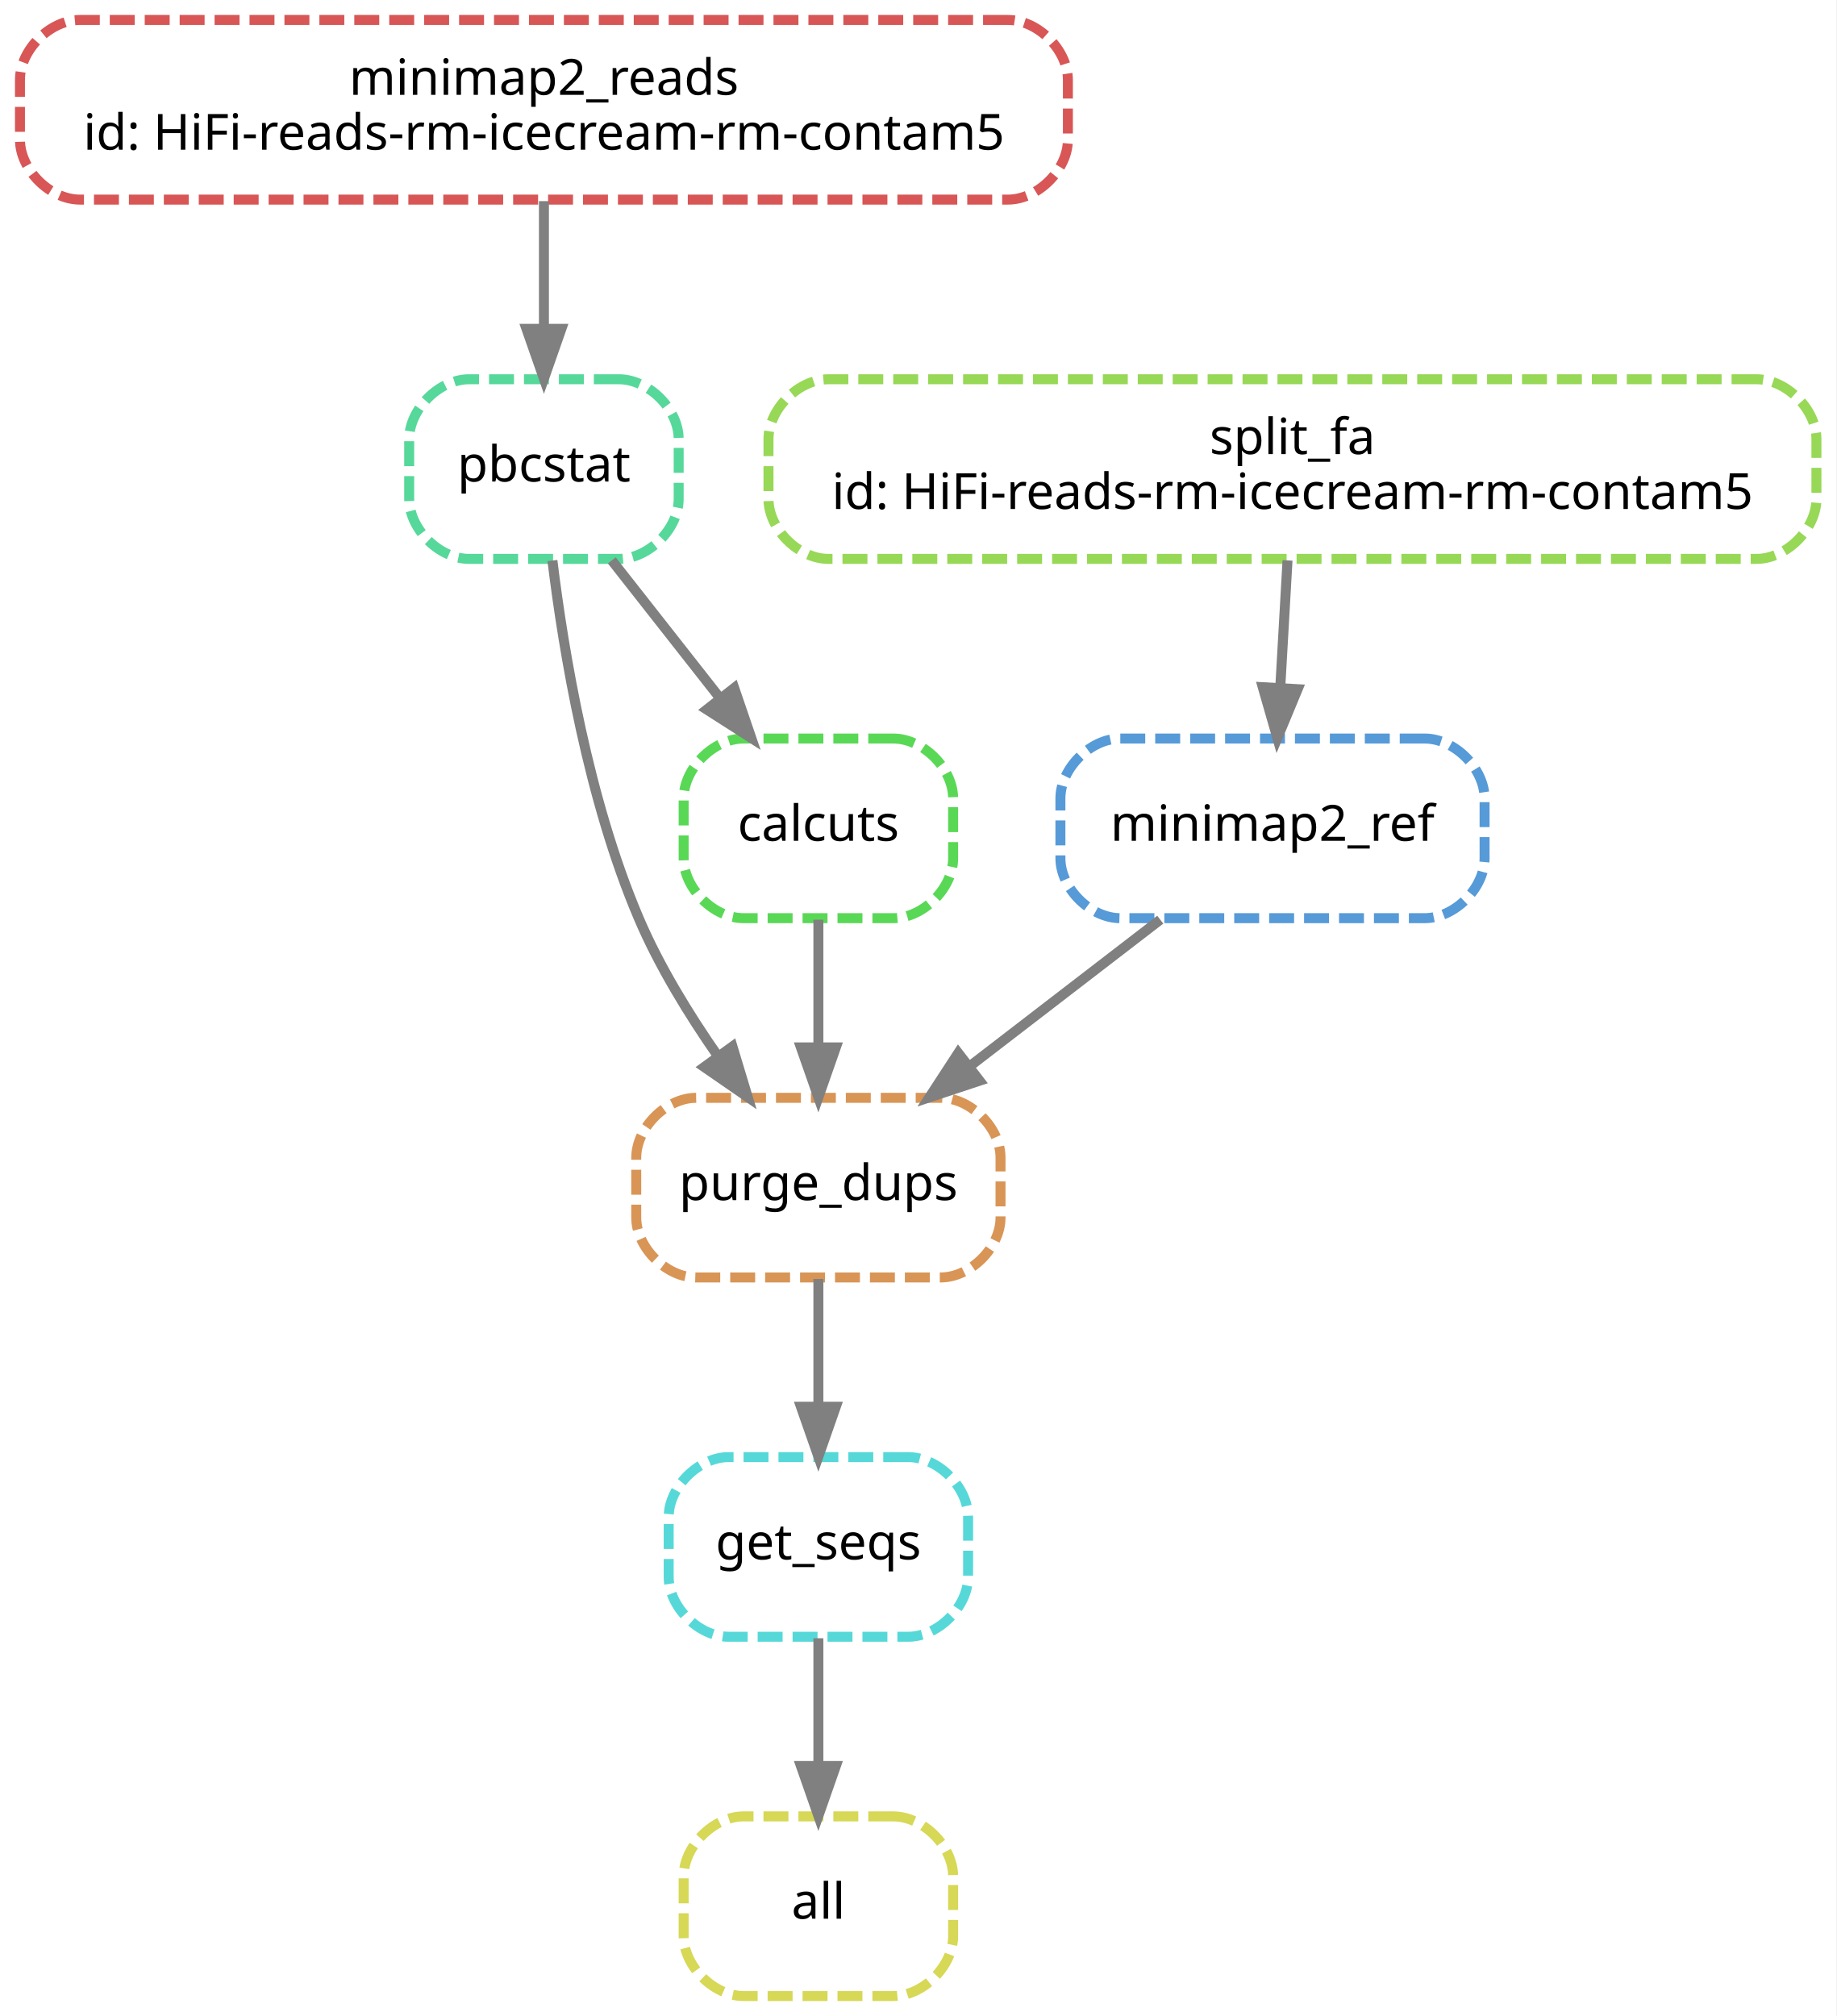
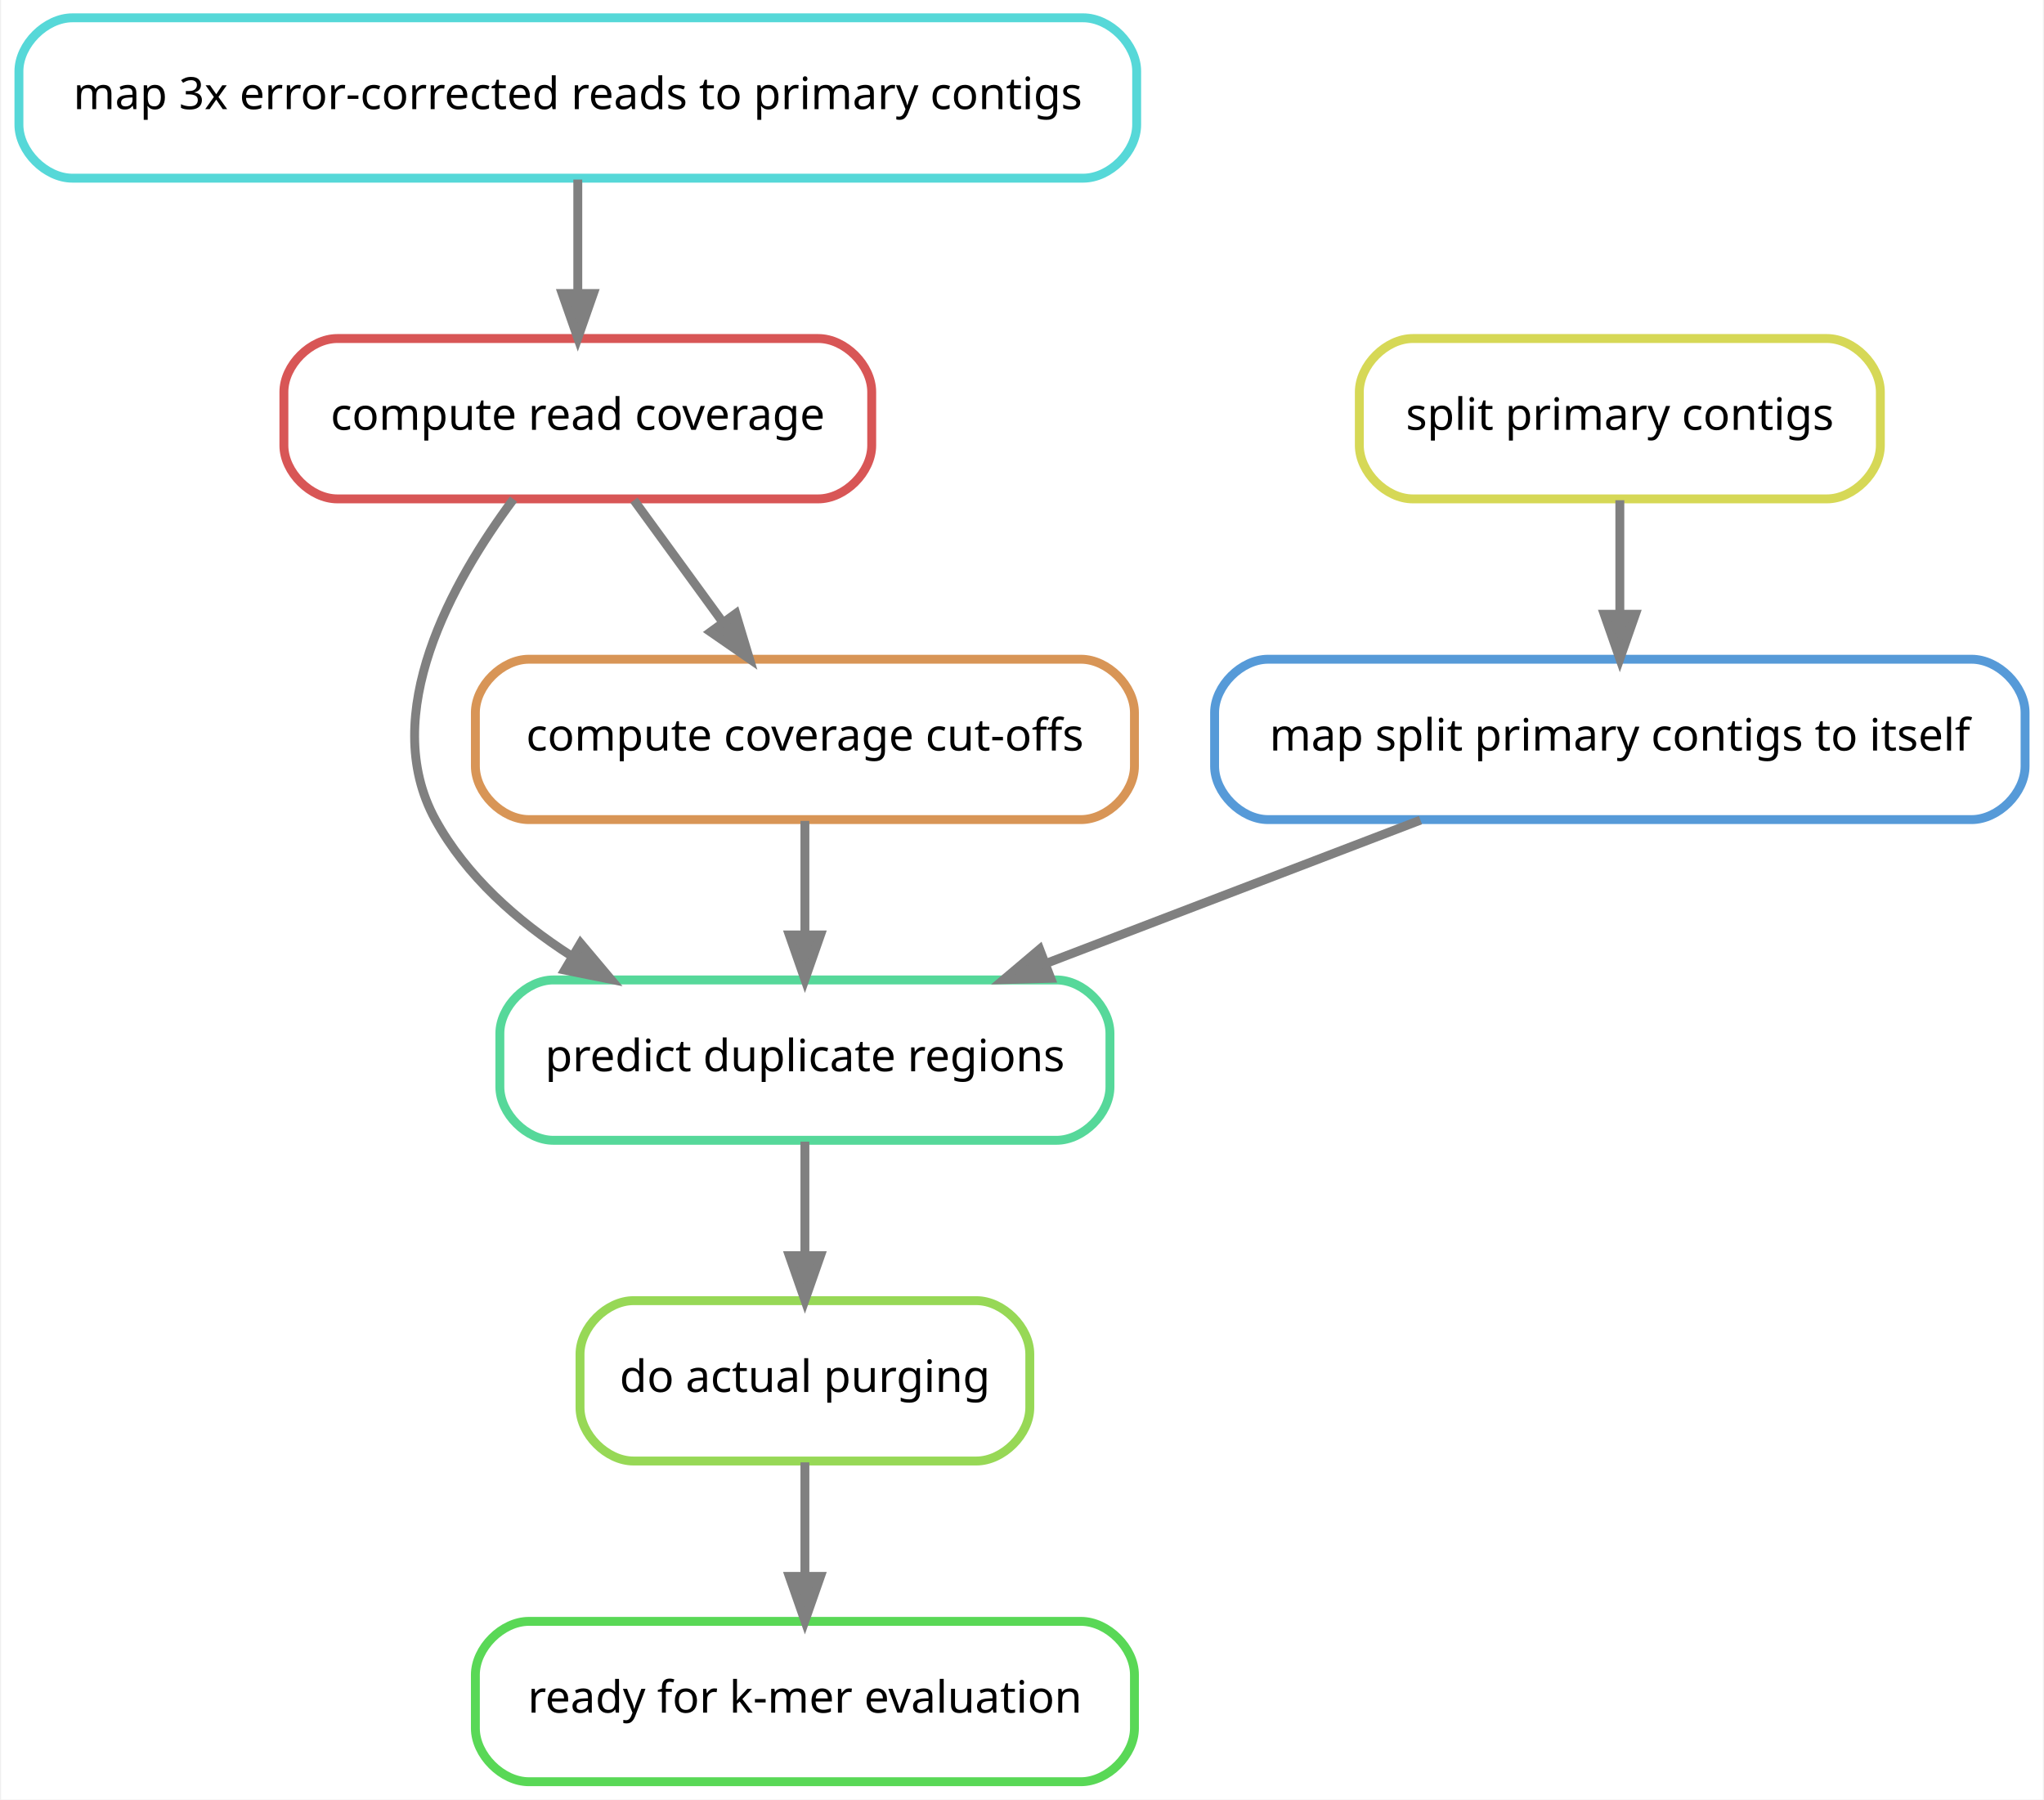
- <svg xmlns="http://www.w3.org/2000/svg" width="368pt" height="404pt" viewBox="0.00 0.00 368.00 404.00">
+ <svg xmlns="http://www.w3.org/2000/svg" width="459pt" height="404pt" viewBox="0.00 0.00 458.50 404.00">
  <g id="graph0" class="graph" transform="scale(1 1) rotate(0) translate(4 400)">
-     <polygon fill="white" stroke="transparent" points="-4,4 -4,-400 364,-400 364,4 -4,4" />
+     <polygon fill="white" stroke="transparent" points="-4,4 -4,-400 454.5,-400 454.5,4 -4,4" />
    <g id="node1" class="node">
-       <path fill="none" stroke="#d6d856" stroke-width="2" stroke-dasharray="5,2" d="M175,-36C175,-36 145,-36 145,-36 139,-36 133,-30 133,-24 133,-24 133,-12 133,-12 133,-6 139,0 145,0 145,0 175,0 175,0 181,0 187,-6 187,-12 187,-12 187,-24 187,-24 187,-30 181,-36 175,-36" />
-       <text text-anchor="middle" x="160" y="-15.5" font-family="sans" font-size="10.00">all</text>
+       <path fill="none" stroke="#59d856" stroke-width="2" d="M238.5,-36C238.5,-36 114.5,-36 114.5,-36 108.5,-36 102.5,-30 102.5,-24 102.5,-24 102.5,-12 102.5,-12 102.5,-6 108.5,0 114.5,0 114.5,0 238.5,0 238.5,0 244.5,0 250.5,-6 250.5,-12 250.5,-12 250.5,-24 250.5,-24 250.5,-30 244.5,-36 238.5,-36" />
+       <text text-anchor="middle" x="176.5" y="-15.5" font-family="sans" font-size="10.00">ready for k-mer evaluation</text>
    </g>
    <g id="node2" class="node">
-       <path fill="none" stroke="#56d8d8" stroke-width="2" stroke-dasharray="5,2" d="M178,-108C178,-108 142,-108 142,-108 136,-108 130,-102 130,-96 130,-96 130,-84 130,-84 130,-78 136,-72 142,-72 142,-72 178,-72 178,-72 184,-72 190,-78 190,-84 190,-84 190,-96 190,-96 190,-102 184,-108 178,-108" />
-       <text text-anchor="middle" x="160" y="-87.5" font-family="sans" font-size="10.00">get_seqs</text>
+       <path fill="none" stroke="#97d856" stroke-width="2" d="M215,-108C215,-108 138,-108 138,-108 132,-108 126,-102 126,-96 126,-96 126,-84 126,-84 126,-78 132,-72 138,-72 138,-72 215,-72 215,-72 221,-72 227,-78 227,-84 227,-84 227,-96 227,-96 227,-102 221,-108 215,-108" />
+       <text text-anchor="middle" x="176.5" y="-87.5" font-family="sans" font-size="10.00">do actual purging</text>
    </g>
    <g id="edge1" class="edge">
-       <path fill="none" stroke="grey" stroke-width="2" d="M160,-71.7C160,-63.98 160,-54.71 160,-46.11" />
-       <polygon fill="grey" stroke="grey" stroke-width="2" points="163.5,-46.1 160,-36.1 156.5,-46.1 163.5,-46.1" />
+       <path fill="none" stroke="grey" stroke-width="2" d="M176.5,-71.7C176.5,-63.98 176.5,-54.71 176.5,-46.11" />
+       <polygon fill="grey" stroke="grey" stroke-width="2" points="180,-46.1 176.5,-36.1 173,-46.1 180,-46.1" />
    </g>
    <g id="node3" class="node">
-       <path fill="none" stroke="#d89556" stroke-width="2" stroke-dasharray="5,2" d="M184.5,-180C184.5,-180 135.5,-180 135.5,-180 129.5,-180 123.5,-174 123.5,-168 123.5,-168 123.5,-156 123.5,-156 123.5,-150 129.5,-144 135.5,-144 135.5,-144 184.5,-144 184.5,-144 190.5,-144 196.5,-150 196.5,-156 196.5,-156 196.5,-168 196.5,-168 196.5,-174 190.5,-180 184.5,-180" />
-       <text text-anchor="middle" x="160" y="-159.5" font-family="sans" font-size="10.00">purge_dups</text>
+       <path fill="none" stroke="#56d89a" stroke-width="2" d="M233,-180C233,-180 120,-180 120,-180 114,-180 108,-174 108,-168 108,-168 108,-156 108,-156 108,-150 114,-144 120,-144 120,-144 233,-144 233,-144 239,-144 245,-150 245,-156 245,-156 245,-168 245,-168 245,-174 239,-180 233,-180" />
+       <text text-anchor="middle" x="176.5" y="-159.5" font-family="sans" font-size="10.00">predict duplicate regions</text>
    </g>
    <g id="edge2" class="edge">
-       <path fill="none" stroke="grey" stroke-width="2" d="M160,-143.7C160,-135.98 160,-126.71 160,-118.11" />
-       <polygon fill="grey" stroke="grey" stroke-width="2" points="163.5,-118.1 160,-108.1 156.5,-118.1 163.5,-118.1" />
+       <path fill="none" stroke="grey" stroke-width="2" d="M176.5,-143.7C176.5,-135.98 176.5,-126.71 176.5,-118.11" />
+       <polygon fill="grey" stroke="grey" stroke-width="2" points="180,-118.1 176.5,-108.1 173,-118.1 180,-118.1" />
    </g>
    <g id="node4" class="node">
-       <path fill="none" stroke="#56d89a" stroke-width="2" stroke-dasharray="5,2" d="M120,-324C120,-324 90,-324 90,-324 84,-324 78,-318 78,-312 78,-312 78,-300 78,-300 78,-294 84,-288 90,-288 90,-288 120,-288 120,-288 126,-288 132,-294 132,-300 132,-300 132,-312 132,-312 132,-318 126,-324 120,-324" />
-       <text text-anchor="middle" x="105" y="-303.5" font-family="sans" font-size="10.00">pbcstat</text>
+       <path fill="none" stroke="#d85656" stroke-width="2" d="M179.5,-324C179.5,-324 71.5,-324 71.5,-324 65.5,-324 59.5,-318 59.5,-312 59.5,-312 59.5,-300 59.5,-300 59.5,-294 65.5,-288 71.5,-288 71.5,-288 179.5,-288 179.5,-288 185.5,-288 191.5,-294 191.5,-300 191.5,-300 191.5,-312 191.5,-312 191.5,-318 185.5,-324 179.5,-324" />
+       <text text-anchor="middle" x="125.5" y="-303.5" font-family="sans" font-size="10.00">compute read coverage</text>
    </g>
    <g id="edge3" class="edge">
-       <path fill="none" stroke="grey" stroke-width="2" d="M106.7,-287.67C108.95,-269.29 113.89,-239.69 124,-216 128.08,-206.43 133.99,-196.78 139.84,-188.39" />
-       <polygon fill="grey" stroke="grey" stroke-width="2" points="142.78,-190.29 145.84,-180.15 137.12,-186.17 142.78,-190.29" />
+       <path fill="none" stroke="grey" stroke-width="2" d="M111.06,-287.93C97.33,-269.5 80.56,-239.62 93.5,-216 100.44,-203.33 111.84,-193.25 124,-185.43" />
+       <polygon fill="grey" stroke="grey" stroke-width="2" points="126.12,-188.24 132.94,-180.13 122.55,-182.22 126.12,-188.24" />
    </g>
    <g id="node6" class="node">
-       <path fill="none" stroke="#59d856" stroke-width="2" stroke-dasharray="5,2" d="M175,-252C175,-252 145,-252 145,-252 139,-252 133,-246 133,-240 133,-240 133,-228 133,-228 133,-222 139,-216 145,-216 145,-216 175,-216 175,-216 181,-216 187,-222 187,-228 187,-228 187,-240 187,-240 187,-246 181,-252 175,-252" />
-       <text text-anchor="middle" x="160" y="-231.5" font-family="sans" font-size="10.00">calcuts</text>
+       <path fill="none" stroke="#d89556" stroke-width="2" d="M238.5,-252C238.5,-252 114.5,-252 114.5,-252 108.5,-252 102.5,-246 102.5,-240 102.5,-240 102.5,-228 102.5,-228 102.5,-222 108.5,-216 114.5,-216 114.5,-216 238.5,-216 238.5,-216 244.5,-216 250.5,-222 250.5,-228 250.5,-228 250.5,-240 250.5,-240 250.5,-246 244.5,-252 238.5,-252" />
+       <text text-anchor="middle" x="176.5" y="-231.5" font-family="sans" font-size="10.00">compute coverage cut-offs</text>
    </g>
    <g id="edge7" class="edge">
-       <path fill="none" stroke="grey" stroke-width="2" d="M118.6,-287.7C125.12,-279.39 133.07,-269.28 140.25,-260.14" />
-       <polygon fill="grey" stroke="grey" stroke-width="2" points="143.13,-262.13 146.56,-252.1 137.63,-257.81 143.13,-262.13" />
+       <path fill="none" stroke="grey" stroke-width="2" d="M138.11,-287.7C144.1,-279.47 151.38,-269.48 157.98,-260.42" />
+       <polygon fill="grey" stroke="grey" stroke-width="2" points="160.98,-262.25 164.04,-252.1 155.32,-258.13 160.98,-262.25" />
    </g>
    <g id="node5" class="node">
-       <path fill="none" stroke="#d85656" stroke-width="2" stroke-dasharray="5,2" d="M198,-396C198,-396 12,-396 12,-396 6,-396 0,-390 0,-384 0,-384 0,-372 0,-372 0,-366 6,-360 12,-360 12,-360 198,-360 198,-360 204,-360 210,-366 210,-372 210,-372 210,-384 210,-384 210,-390 204,-396 198,-396" />
-       <text text-anchor="middle" x="105" y="-381" font-family="sans" font-size="10.00">minimap2_reads</text>
-       <text text-anchor="middle" x="105" y="-370" font-family="sans" font-size="10.00">id: HiFi-reads-rm-icecream-rm-contam5</text>
+       <path fill="none" stroke="#56d8d8" stroke-width="2" d="M239,-396C239,-396 12,-396 12,-396 6,-396 0,-390 0,-384 0,-384 0,-372 0,-372 0,-366 6,-360 12,-360 12,-360 239,-360 239,-360 245,-360 251,-366 251,-372 251,-372 251,-384 251,-384 251,-390 245,-396 239,-396" />
+       <text text-anchor="middle" x="125.5" y="-375.5" font-family="sans" font-size="10.00">map 3x error-corrected reads to primary contigs</text>
    </g>
    <g id="edge6" class="edge">
-       <path fill="none" stroke="grey" stroke-width="2" d="M105,-359.7C105,-351.98 105,-342.71 105,-334.11" />
-       <polygon fill="grey" stroke="grey" stroke-width="2" points="108.5,-334.1 105,-324.1 101.5,-334.1 108.5,-334.1" />
+       <path fill="none" stroke="grey" stroke-width="2" d="M125.5,-359.7C125.5,-351.98 125.5,-342.71 125.5,-334.11" />
+       <polygon fill="grey" stroke="grey" stroke-width="2" points="129,-334.1 125.5,-324.1 122,-334.1 129,-334.1" />
    </g>
    <g id="edge4" class="edge">
-       <path fill="none" stroke="grey" stroke-width="2" d="M160,-215.7C160,-207.98 160,-198.71 160,-190.11" />
-       <polygon fill="grey" stroke="grey" stroke-width="2" points="163.5,-190.1 160,-180.1 156.5,-190.1 163.5,-190.1" />
+       <path fill="none" stroke="grey" stroke-width="2" d="M176.5,-215.7C176.5,-207.98 176.5,-198.71 176.5,-190.11" />
+       <polygon fill="grey" stroke="grey" stroke-width="2" points="180,-190.1 176.5,-180.1 173,-190.1 180,-190.1" />
    </g>
    <g id="node7" class="node">
-       <path fill="none" stroke="#569ad8" stroke-width="2" stroke-dasharray="5,2" d="M281.5,-252C281.5,-252 220.5,-252 220.5,-252 214.5,-252 208.5,-246 208.5,-240 208.5,-240 208.5,-228 208.5,-228 208.5,-222 214.5,-216 220.5,-216 220.5,-216 281.5,-216 281.5,-216 287.5,-216 293.5,-222 293.5,-228 293.5,-228 293.5,-240 293.5,-240 293.5,-246 287.5,-252 281.5,-252" />
-       <text text-anchor="middle" x="251" y="-231.5" font-family="sans" font-size="10.00">minimap2_ref</text>
+       <path fill="none" stroke="#569ad8" stroke-width="2" d="M438.5,-252C438.5,-252 280.5,-252 280.5,-252 274.5,-252 268.5,-246 268.5,-240 268.5,-240 268.5,-228 268.5,-228 268.5,-222 274.5,-216 280.5,-216 280.5,-216 438.5,-216 438.5,-216 444.5,-216 450.5,-222 450.5,-228 450.5,-228 450.5,-240 450.5,-240 450.5,-246 444.5,-252 438.5,-252" />
+       <text text-anchor="middle" x="359.5" y="-231.5" font-family="sans" font-size="10.00">map split primary contigs to itself</text>
    </g>
    <g id="edge5" class="edge">
-       <path fill="none" stroke="grey" stroke-width="2" d="M228.51,-215.7C217.04,-206.88 202.94,-196.03 190.52,-186.47" />
-       <polygon fill="grey" stroke="grey" stroke-width="2" points="192.3,-183.43 182.24,-180.1 188.03,-188.98 192.3,-183.43" />
+       <path fill="none" stroke="grey" stroke-width="2" d="M314.73,-215.88C289.38,-206.18 257.49,-193.98 230.73,-183.74" />
+       <polygon fill="grey" stroke="grey" stroke-width="2" points="231.71,-180.37 221.12,-180.07 229.21,-186.91 231.71,-180.37" />
    </g>
    <g id="node8" class="node">
-       <path fill="none" stroke="#97d856" stroke-width="2" stroke-dasharray="5,2" d="M348,-324C348,-324 162,-324 162,-324 156,-324 150,-318 150,-312 150,-312 150,-300 150,-300 150,-294 156,-288 162,-288 162,-288 348,-288 348,-288 354,-288 360,-294 360,-300 360,-300 360,-312 360,-312 360,-318 354,-324 348,-324" />
-       <text text-anchor="middle" x="255" y="-309" font-family="sans" font-size="10.00">split_fa</text>
-       <text text-anchor="middle" x="255" y="-298" font-family="sans" font-size="10.00">id: HiFi-reads-rm-icecream-rm-contam5</text>
+       <path fill="none" stroke="#d6d856" stroke-width="2" d="M406,-324C406,-324 313,-324 313,-324 307,-324 301,-318 301,-312 301,-312 301,-300 301,-300 301,-294 307,-288 313,-288 313,-288 406,-288 406,-288 412,-288 418,-294 418,-300 418,-300 418,-312 418,-312 418,-318 412,-324 406,-324" />
+       <text text-anchor="middle" x="359.5" y="-303.5" font-family="sans" font-size="10.00">split primary contigs</text>
    </g>
    <g id="edge8" class="edge">
-       <path fill="none" stroke="grey" stroke-width="2" d="M254.01,-287.7C253.57,-279.98 253.04,-270.71 252.55,-262.11" />
-       <polygon fill="grey" stroke="grey" stroke-width="2" points="256.04,-261.89 251.98,-252.1 249.05,-262.29 256.04,-261.89" />
+       <path fill="none" stroke="grey" stroke-width="2" d="M359.5,-287.7C359.5,-279.98 359.5,-270.71 359.5,-262.11" />
+       <polygon fill="grey" stroke="grey" stroke-width="2" points="363,-262.1 359.5,-252.1 356,-262.1 363,-262.1" />
    </g>
  </g>
</svg>
